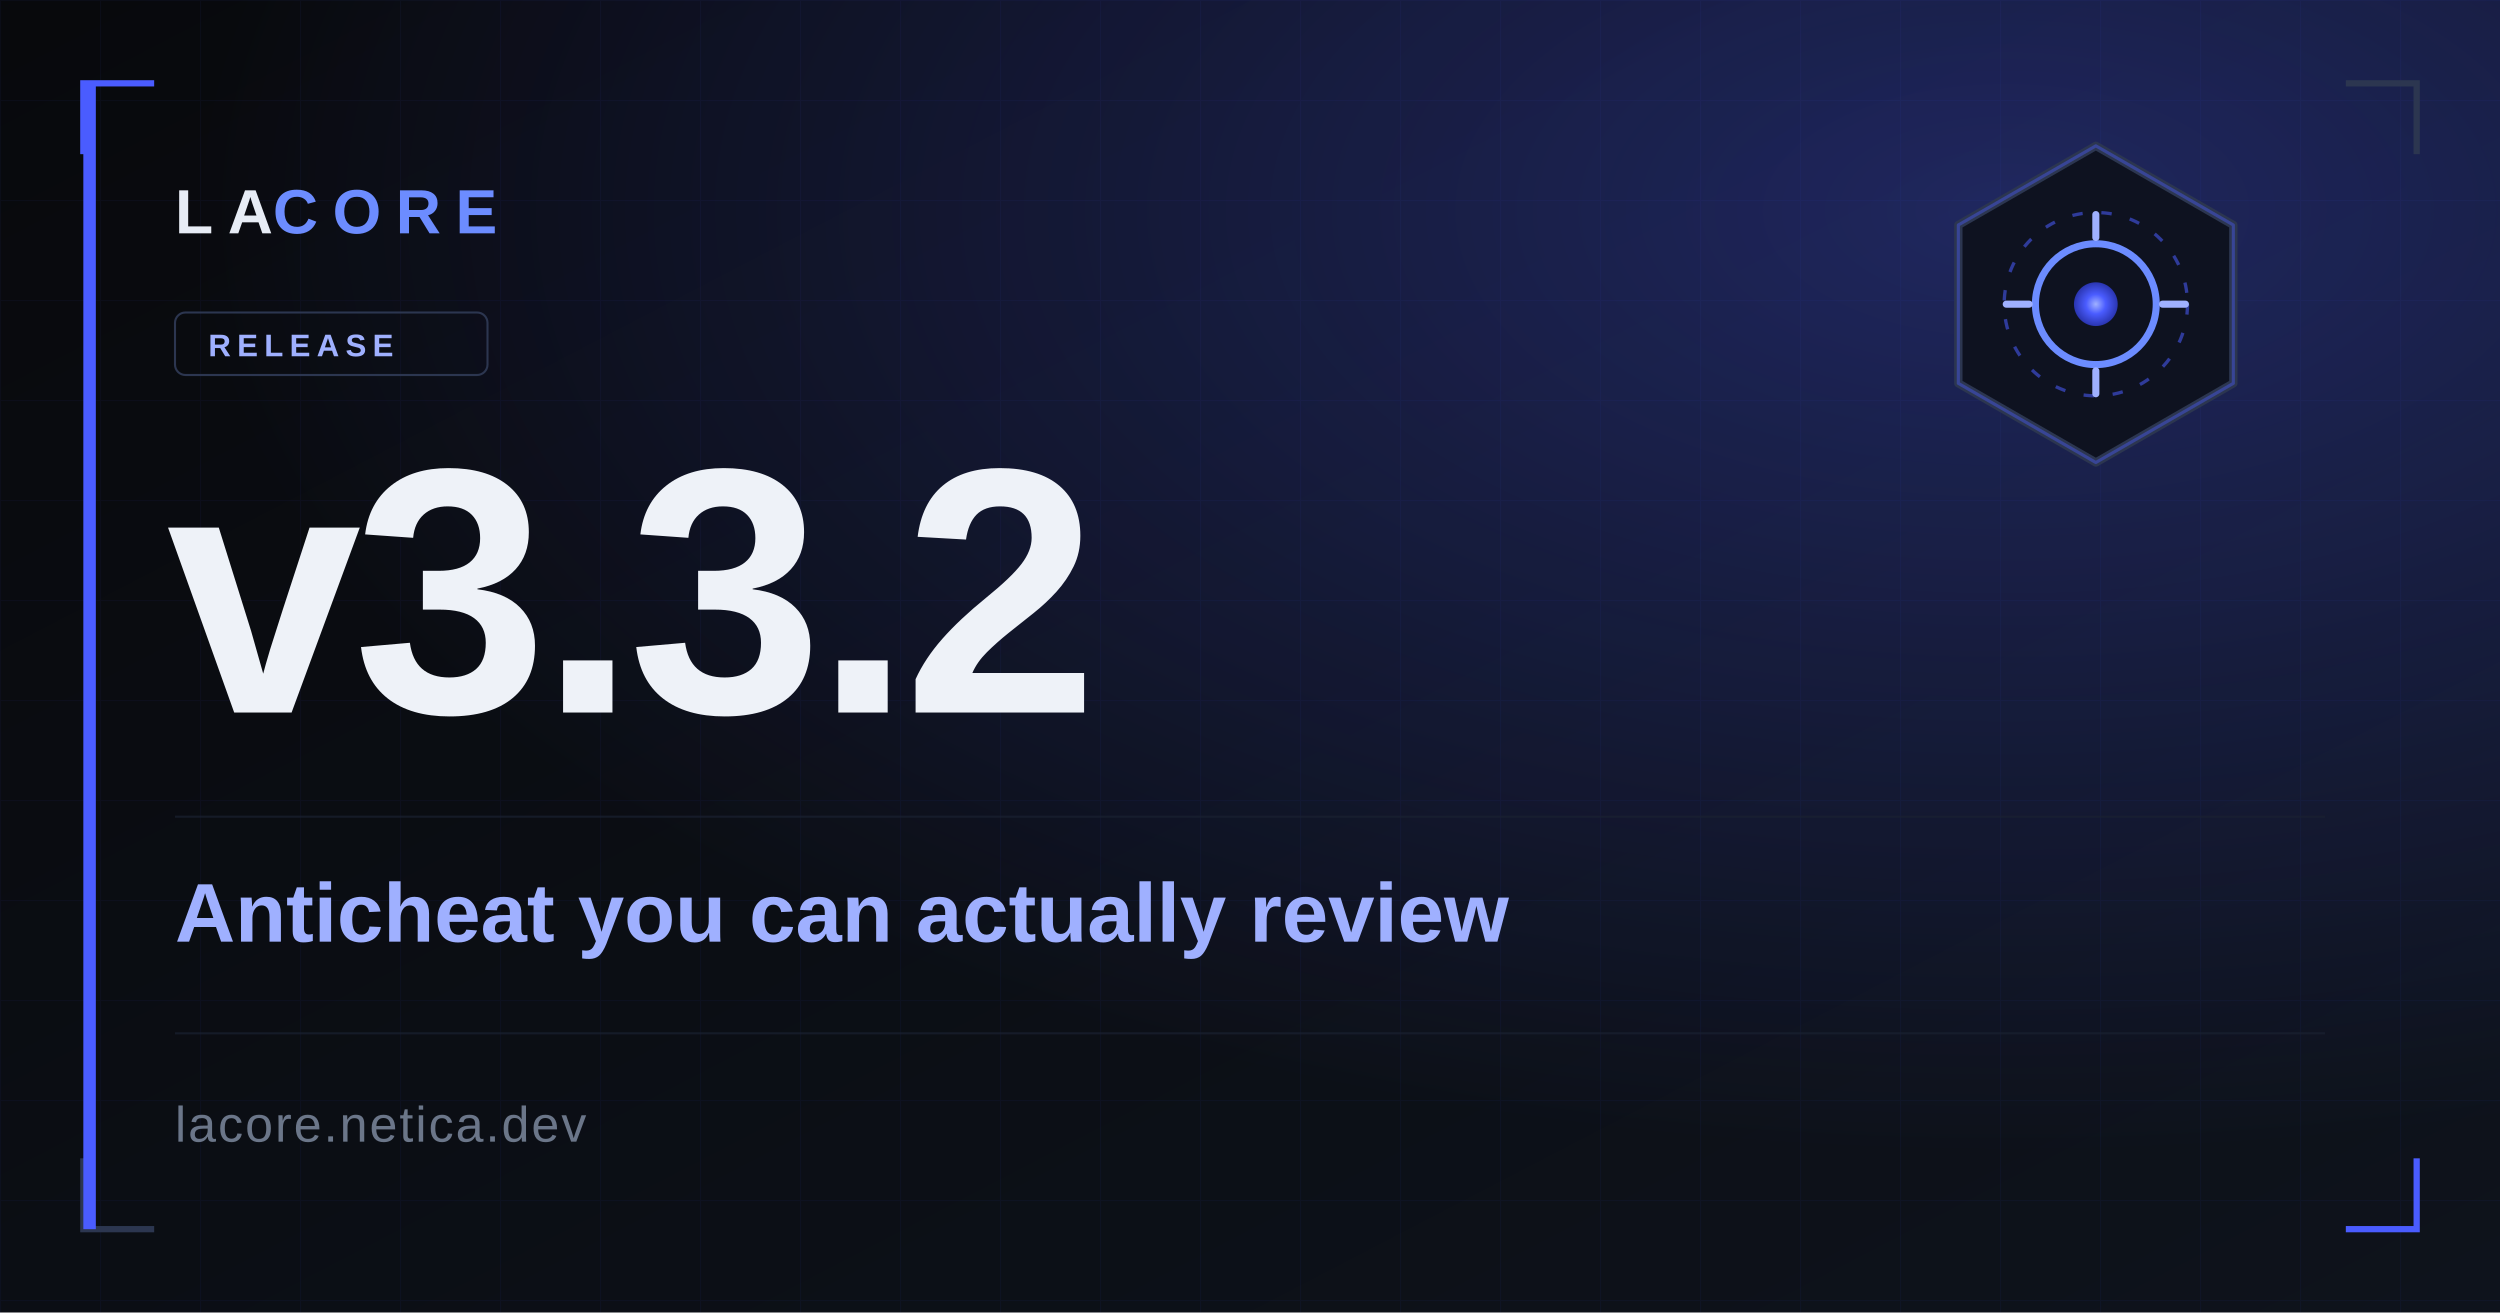
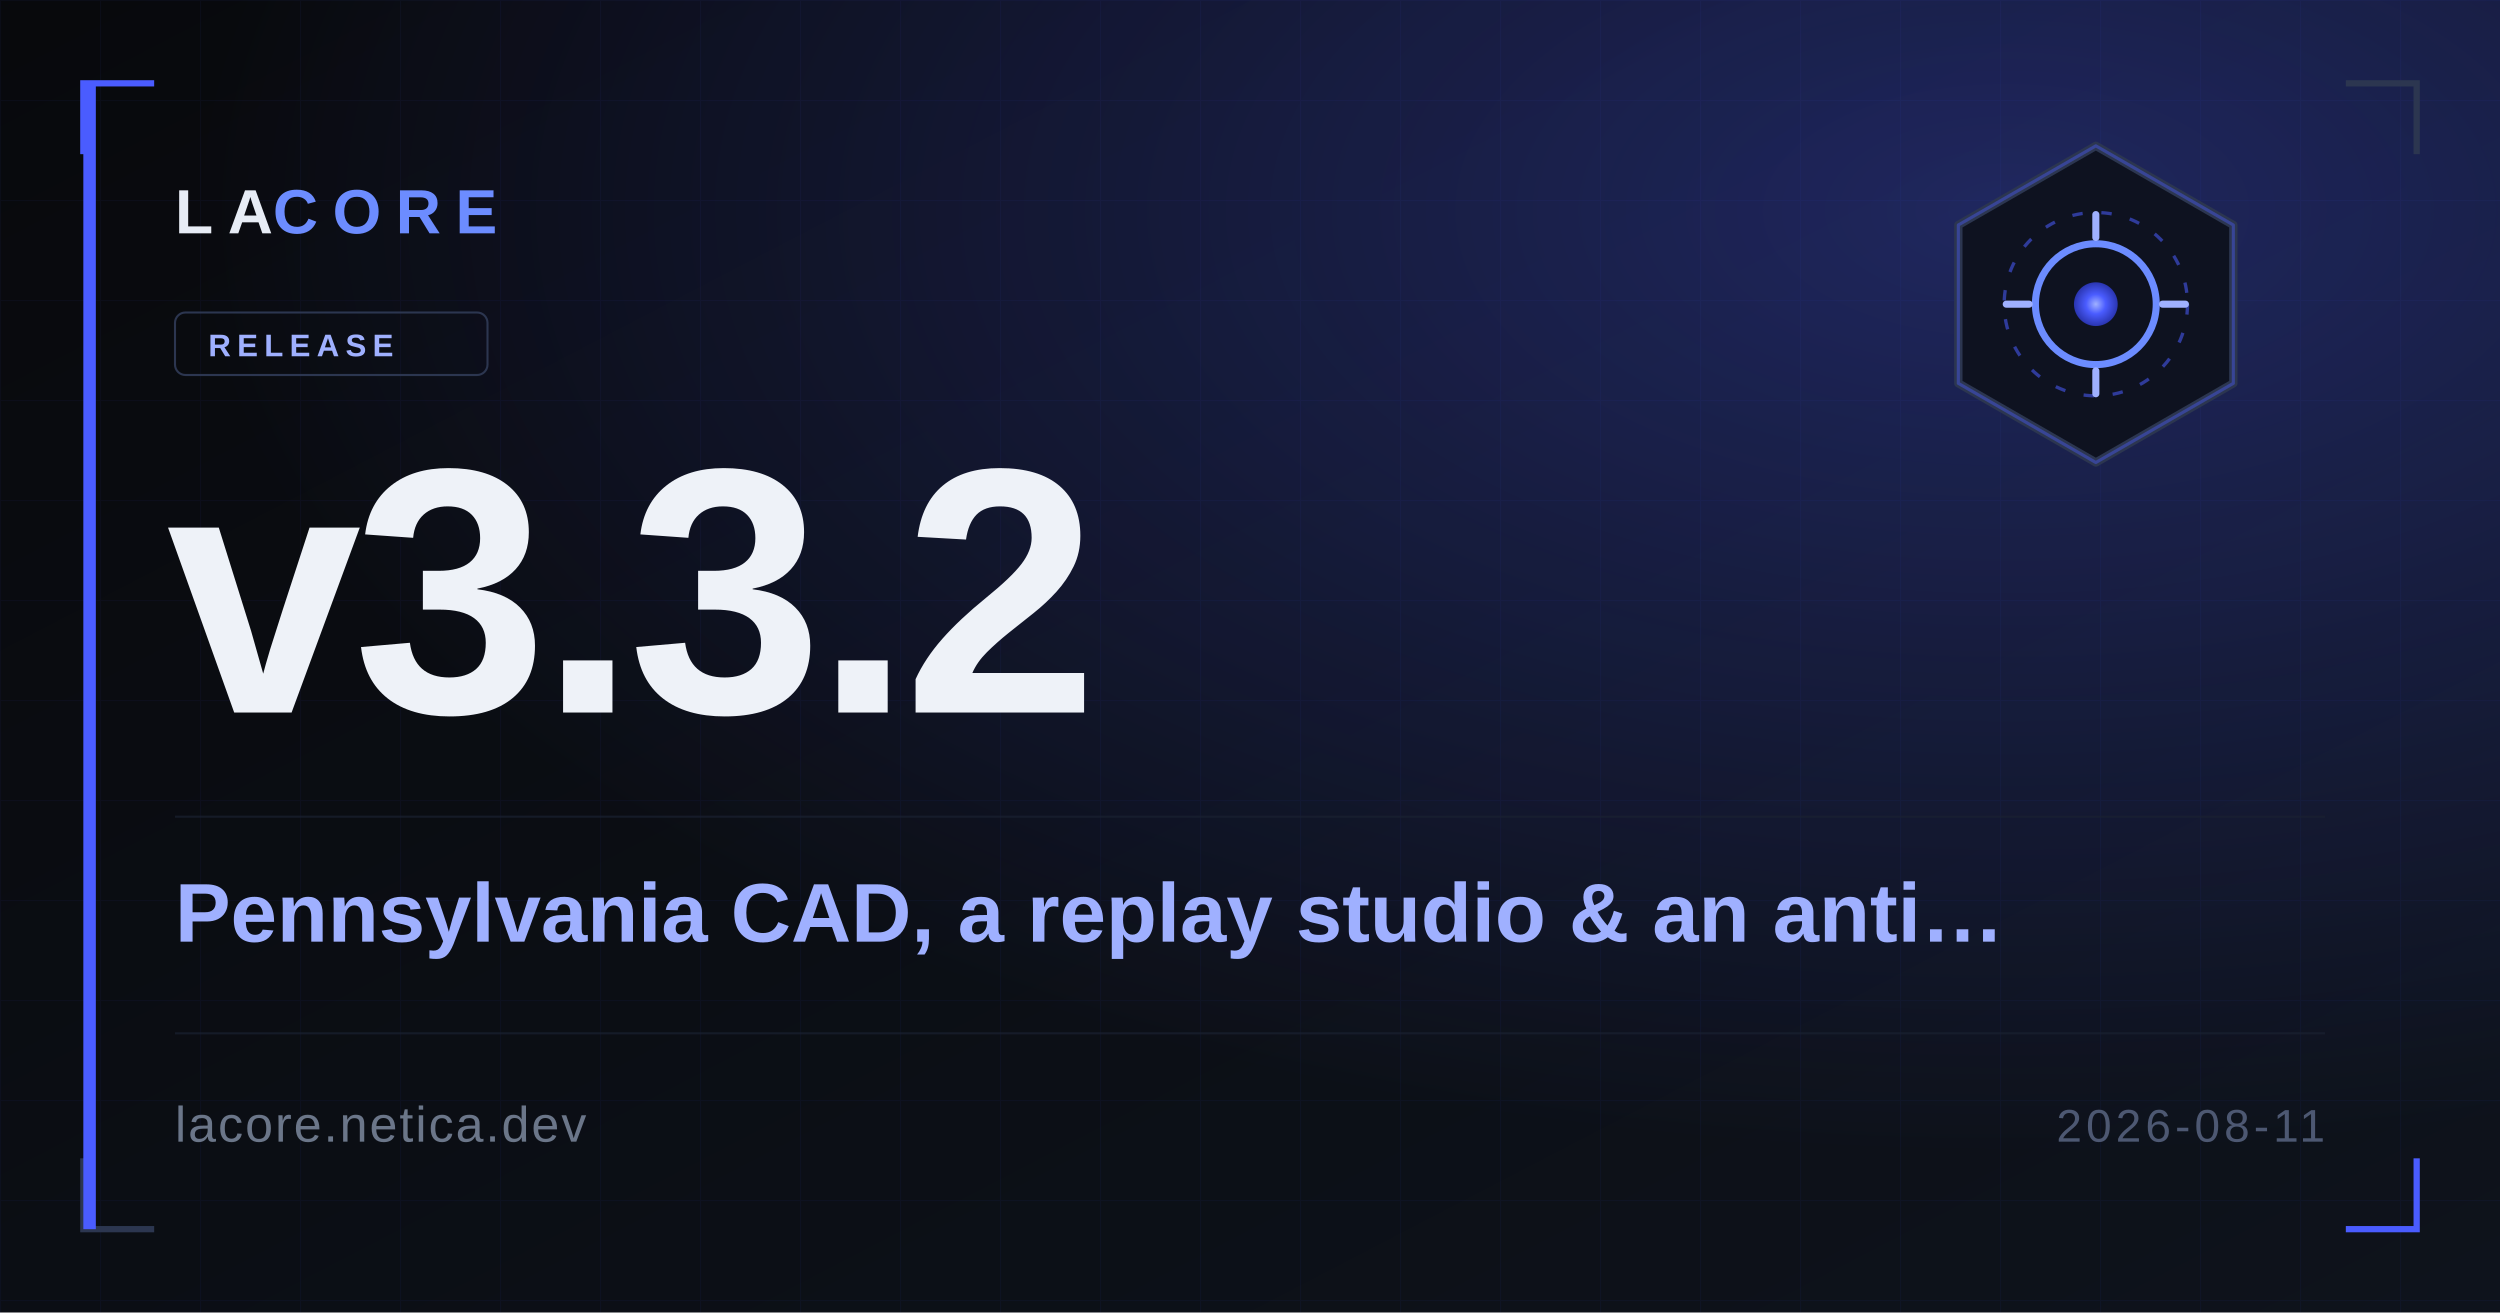
<svg xmlns="http://www.w3.org/2000/svg" viewBox="0 0 1200 630" font-family="'Chakra Petch', 'Segoe UI', system-ui, -apple-system, Arial, sans-serif">
  <defs>
    <linearGradient id="bg" x1="0" y1="0" x2="1" y2="1">
      <stop offset="0" stop-color="#08090c" />
      <stop offset="1" stop-color="#0e131c" />
    </linearGradient>
    <radialGradient id="glow" cx="0.8" cy="0.16" r="0.72">
      <stop offset="0" stop-color="#4a5cff" stop-opacity="0.32" />
      <stop offset="1" stop-color="#4a5cff" stop-opacity="0" />
    </radialGradient>
    <radialGradient id="core" cx="0.5" cy="0.5" r="0.5">
      <stop offset="0" stop-color="#9fb0ff" />
      <stop offset="0.45" stop-color="#4a5cff" />
      <stop offset="1" stop-color="#2a35b0" />
    </radialGradient>
    <pattern id="grid" width="48" height="48" patternUnits="userSpaceOnUse">
      <path d="M48 0H0V48" fill="none" stroke="#4a5cff" stroke-opacity="0.05" stroke-width="1" />
    </pattern>
  </defs>
  <rect width="1200" height="630" fill="url(#bg)" />
  <rect width="1200" height="630" fill="url(#grid)" />
  <rect width="1200" height="630" fill="url(#glow)" />
  <g stroke="#4a5cff" stroke-width="3" fill="none">
    <path d="M40 74 V40 H74" />
    <path d="M1160 556 V590 H1126" />
  </g>
  <g stroke="#2c3650" stroke-width="3" fill="none">
    <path d="M1160 74 V40 H1126" />
    <path d="M40 556 V590 H74" />
  </g>
  <rect x="40" y="40" width="6" height="550" fill="#4a5cff" />
  <g transform="translate(1006 150)">
    <g transform="translate(-90 -90)">
      <polygon points="90,10 156,48 156,124 90,162 24,124 24,48" fill="#0e1220" stroke="#2c3650" stroke-width="4" stroke-linejoin="round" />
      <polygon points="90,10 156,48 156,124 90,162 24,124 24,48" fill="none" stroke="#4a5cff" stroke-width="1.5" stroke-linejoin="round" opacity="0.4" />
      <circle cx="90" cy="86" r="44" fill="none" stroke="#4a5cff" stroke-width="1.6" stroke-dasharray="5 9" opacity="0.55" />
      <circle cx="90" cy="86" r="29" fill="none" stroke="#6c8cff" stroke-width="3.4" />
      <circle cx="90" cy="86" r="10.5" fill="url(#core)" />
      <g stroke="#9fb0ff" stroke-width="3.4" stroke-linecap="round">
        <line x1="90" y1="43" x2="90" y2="54" />
        <line x1="90" y1="118" x2="90" y2="129" />
        <line x1="47" y1="86" x2="58" y2="86" />
        <line x1="122" y1="86" x2="133" y2="86" />
      </g>
    </g>
  </g>
  <g stroke="#1a2131" stroke-width="1" opacity="0.7">
    <line x1="84" y1="392" x2="1116" y2="392" />
    <line x1="84" y1="496" x2="1116" y2="496" />
  </g>
  <text x="84" y="112" fill="#e7ecf5" font-size="30" font-weight="700" letter-spacing="7">LA<tspan fill="#6c8cff">CORE</tspan>
  </text>
  <g>
    <rect x="84" y="150" width="150" height="30" rx="5" fill="none" stroke="#2c3650" />
    <text x="100" y="171" fill="#9fb0ff" font-size="15" font-weight="700" letter-spacing="3">RELEASE</text>
  </g>
  <text x="80" y="342" fill="#eef2f8" font-size="168" font-weight="700" letter-spacing="-4">v3.3.2</text>
-   <text x="84" y="452" fill="#9fb0ff" font-size="40" font-weight="600">Anticheat you can actually review</text>
+   <text x="84" y="452" fill="#9fb0ff" font-size="40" font-weight="600">Pennsylvania CAD, a replay studio &amp; an anti…</text>
  <text x="84" y="548" fill="#6b7689" font-size="24" font-weight="500" letter-spacing="1">lacore.netica.dev</text>
-   <text x="1116" y="548" fill="#4d5872" font-size="22" font-weight="500" letter-spacing="2" text-anchor="end" />
+   <text x="1116" y="548" fill="#4d5872" font-size="22" font-weight="500" letter-spacing="2" text-anchor="end">2026-08-11</text>
</svg>
